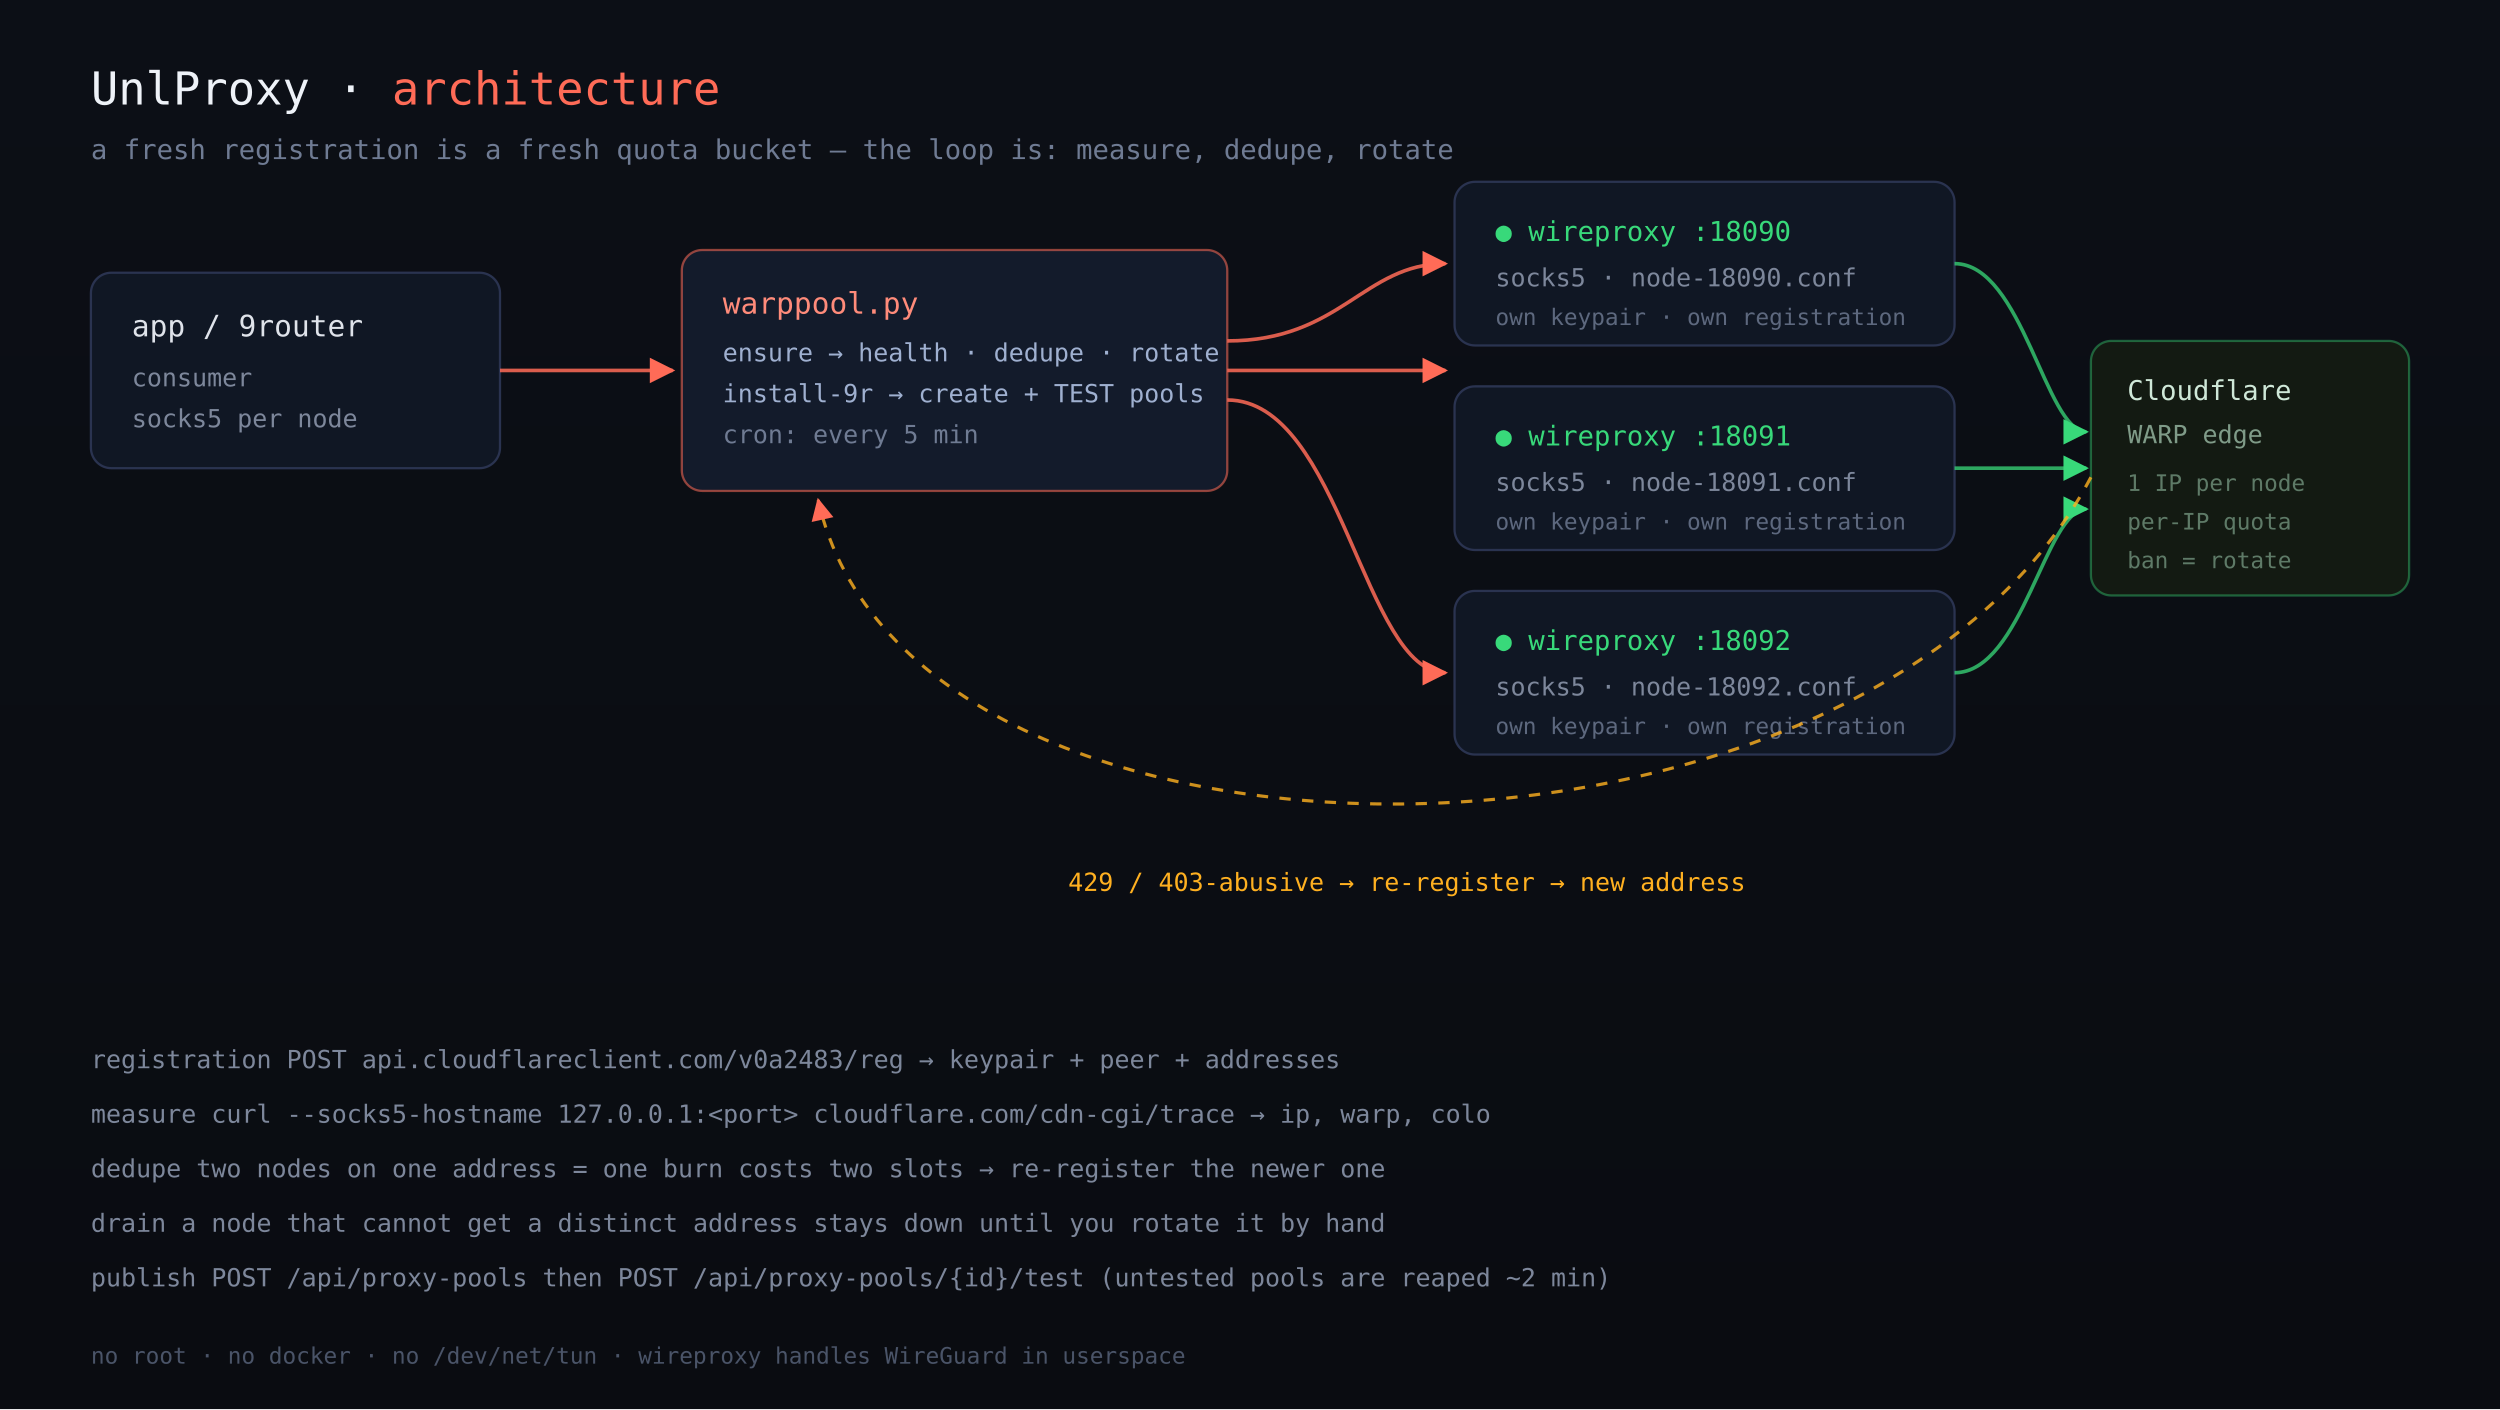
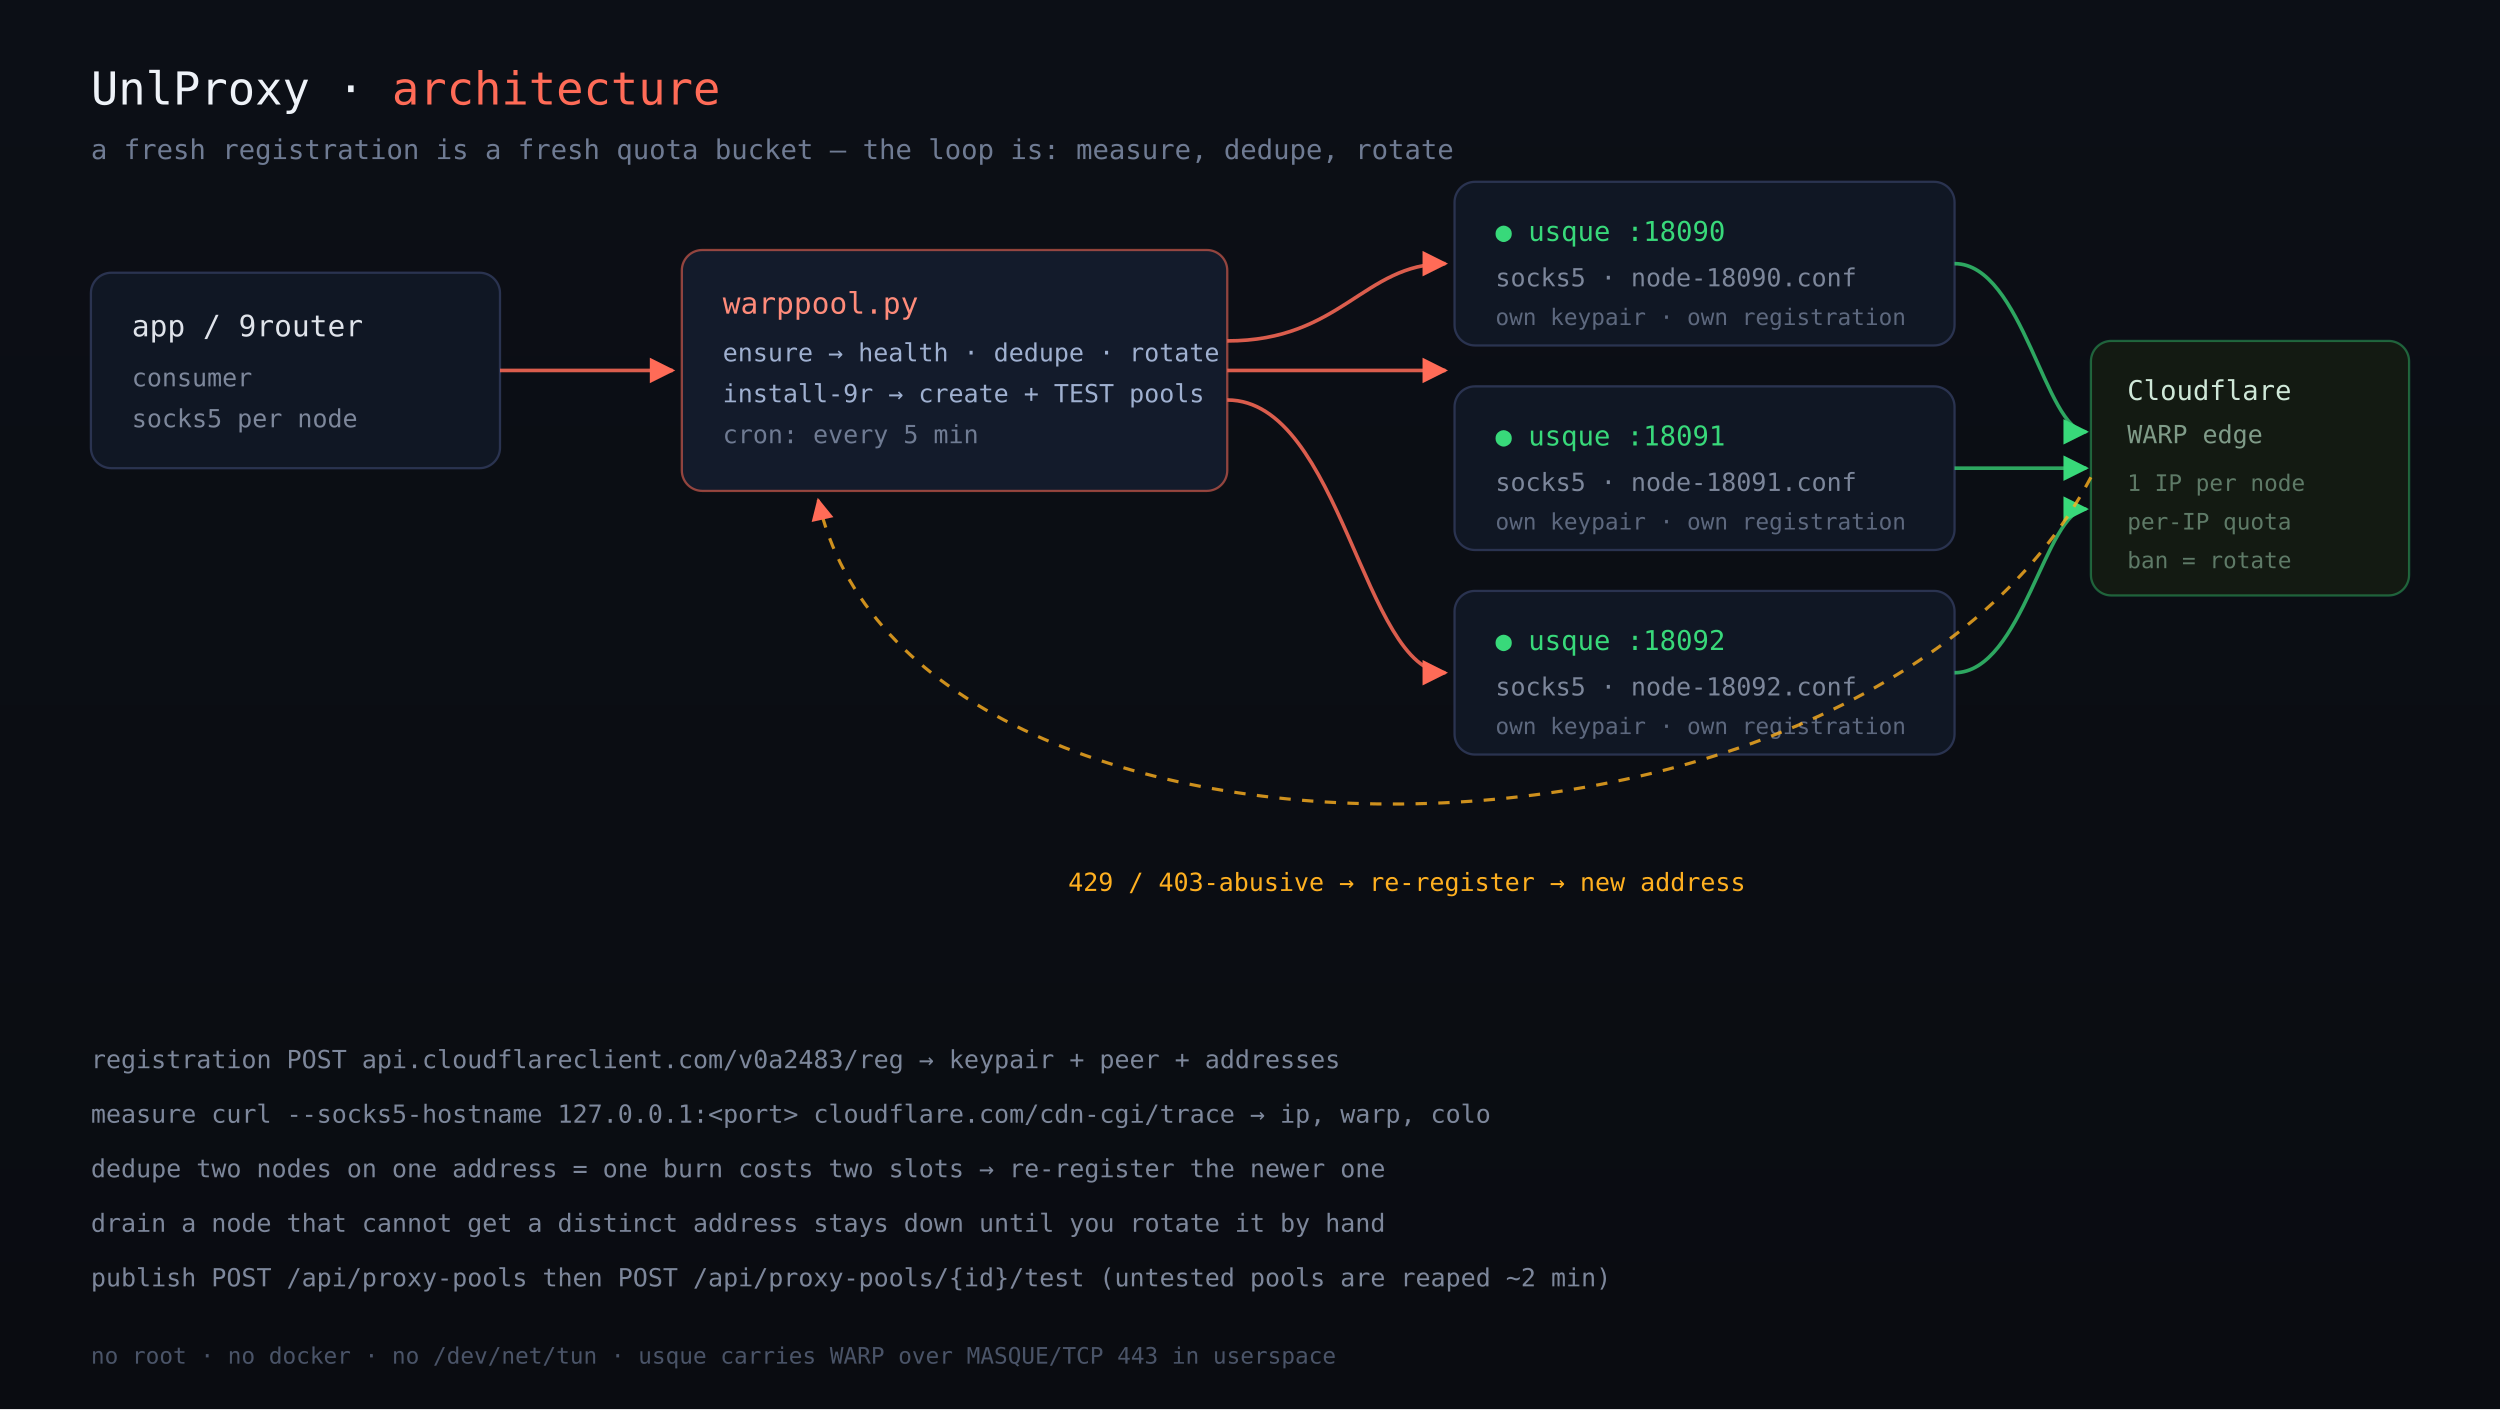
<svg xmlns="http://www.w3.org/2000/svg" width="1100" height="620" viewBox="0 0 1100 620" role="img" aria-label="UnlProxy architecture">
  <defs>
    <linearGradient id="b" x1="0" y1="0" x2="0" y2="1">
      <stop offset="0" stop-color="#0c0f16" />
      <stop offset="1" stop-color="#0a0c11" />
    </linearGradient>
    <marker id="ar" viewBox="0 0 10 10" refX="9" refY="5" markerWidth="7" markerHeight="7" orient="auto">
      <path d="M0 0 L10 5 L0 10 z" fill="#ff6b57" />
    </marker>
    <marker id="ar2" viewBox="0 0 10 10" refX="9" refY="5" markerWidth="7" markerHeight="7" orient="auto">
      <path d="M0 0 L10 5 L0 10 z" fill="#38d97a" />
    </marker>
  </defs>
  <rect width="1100" height="620" fill="url(#b)" />
  <g font-family="ui-monospace, SFMono-Regular, Menlo, Consolas, monospace">
    <text x="40" y="46" font-size="20" fill="#eef2f8">UnlProxy · <tspan fill="#ff6b57">architecture</tspan>
    </text>
    <text x="40" y="70" font-size="12" fill="#6f7b93">a fresh registration is a fresh quota bucket — the loop is: measure, dedupe, rotate</text>
    <rect x="40" y="120" width="180" height="86" rx="9" fill="#101724" stroke="#2a3350" />
    <text x="58" y="148" font-size="13" fill="#dfe3ea">app / 9router</text>
    <text x="58" y="170" font-size="11" fill="#7d879b">consumer</text>
    <text x="58" y="188" font-size="11" fill="#7d879b">socks5 per node</text>
    <rect x="300" y="110" width="240" height="106" rx="9" fill="#131b2b" stroke="#ff6b57" stroke-opacity="0.55" />
    <text x="318" y="138" font-size="13" fill="#ff8b7a">warppool.py</text>
    <text x="318" y="159" font-size="11" fill="#9fb0d0">ensure → health · dedupe · rotate</text>
    <text x="318" y="177" font-size="11" fill="#9fb0d0">install-9r → create + TEST pools</text>
    <text x="318" y="195" font-size="11" fill="#6f7b93">cron: every 5 min</text>
    <g>
      <rect x="640" y="80" width="220" height="72" rx="9" fill="#101724" stroke="#2a3350" />
-       <text x="658" y="106" font-size="12" fill="#38d97a">● wireproxy :18090</text>
+       <text x="658" y="106" font-size="12" fill="#38d97a">● usque :18090</text>
      <text x="658" y="126" font-size="11" fill="#7d879b">socks5 · node-18090.conf</text>
      <text x="658" y="143" font-size="10" fill="#5d687e">own keypair · own registration</text>
      <rect x="640" y="170" width="220" height="72" rx="9" fill="#101724" stroke="#2a3350" />
-       <text x="658" y="196" font-size="12" fill="#38d97a">● wireproxy :18091</text>
+       <text x="658" y="196" font-size="12" fill="#38d97a">● usque :18091</text>
      <text x="658" y="216" font-size="11" fill="#7d879b">socks5 · node-18091.conf</text>
      <text x="658" y="233" font-size="10" fill="#5d687e">own keypair · own registration</text>
      <rect x="640" y="260" width="220" height="72" rx="9" fill="#101724" stroke="#2a3350" />
-       <text x="658" y="286" font-size="12" fill="#38d97a">● wireproxy :18092</text>
+       <text x="658" y="286" font-size="12" fill="#38d97a">● usque :18092</text>
      <text x="658" y="306" font-size="11" fill="#7d879b">socks5 · node-18092.conf</text>
      <text x="658" y="323" font-size="10" fill="#5d687e">own keypair · own registration</text>
    </g>
    <rect x="920" y="150" width="140" height="112" rx="9" fill="#131a12" stroke="#38d97a" stroke-opacity="0.4" />
    <text x="936" y="176" font-size="12" fill="#cfe8d8">Cloudflare</text>
    <text x="936" y="195" font-size="11" fill="#7f9b88">WARP edge</text>
    <text x="936" y="216" font-size="10" fill="#5e7a67">1 IP per node</text>
    <text x="936" y="233" font-size="10" fill="#5e7a67">per-IP quota</text>
    <text x="936" y="250" font-size="10" fill="#5e7a67">ban = rotate</text>
    <g stroke="#ff6b57" stroke-width="1.6" fill="none" marker-end="url(#ar)" stroke-opacity="0.85">
      <path d="M220 163 H 296" />
      <path d="M540 150 C 590 150, 600 116, 636 116" />
      <path d="M540 163 H 636" />
      <path d="M540 176 C 590 176, 600 296, 636 296" />
    </g>
    <g stroke="#38d97a" stroke-width="1.6" fill="none" marker-end="url(#ar2)" stroke-opacity="0.75">
      <path d="M860 116 C 890 116, 900 190, 918 190" />
      <path d="M860 206 H 918" />
      <path d="M860 296 C 890 296, 900 224, 918 224" />
    </g>
    <path d="M920 210 C 820 400, 400 400, 360 220" stroke="#ffb020" stroke-width="1.4" fill="none" stroke-dasharray="5 5" marker-end="url(#ar)" stroke-opacity="0.8" />
    <text x="470" y="392" font-size="11" fill="#ffb020">429 / 403-abusive → re-register → new address</text>
    <g font-size="11" fill="#7d879b">
      <text x="40" y="470">registration   POST api.cloudflareclient.com/v0a2483/reg  →  keypair + peer + addresses</text>
      <text x="40" y="494">measure        curl --socks5-hostname 127.0.0.1:&lt;port&gt; cloudflare.com/cdn-cgi/trace → ip, warp, colo</text>
      <text x="40" y="518">dedupe         two nodes on one address = one burn costs two slots  →  re-register the newer one</text>
      <text x="40" y="542">drain          a node that cannot get a distinct address stays down until you rotate it by hand</text>
      <text x="40" y="566">publish        POST /api/proxy-pools then POST /api/proxy-pools/{id}/test (untested pools are reaped ~2 min)</text>
    </g>
-     <text x="40" y="600" font-size="10" fill="#4a5468">no root · no docker · no /dev/net/tun · wireproxy handles WireGuard in userspace</text>
+     <text x="40" y="600" font-size="10" fill="#4a5468">no root · no docker · no /dev/net/tun · usque carries WARP over MASQUE/TCP 443 in userspace</text>
  </g>
</svg>
